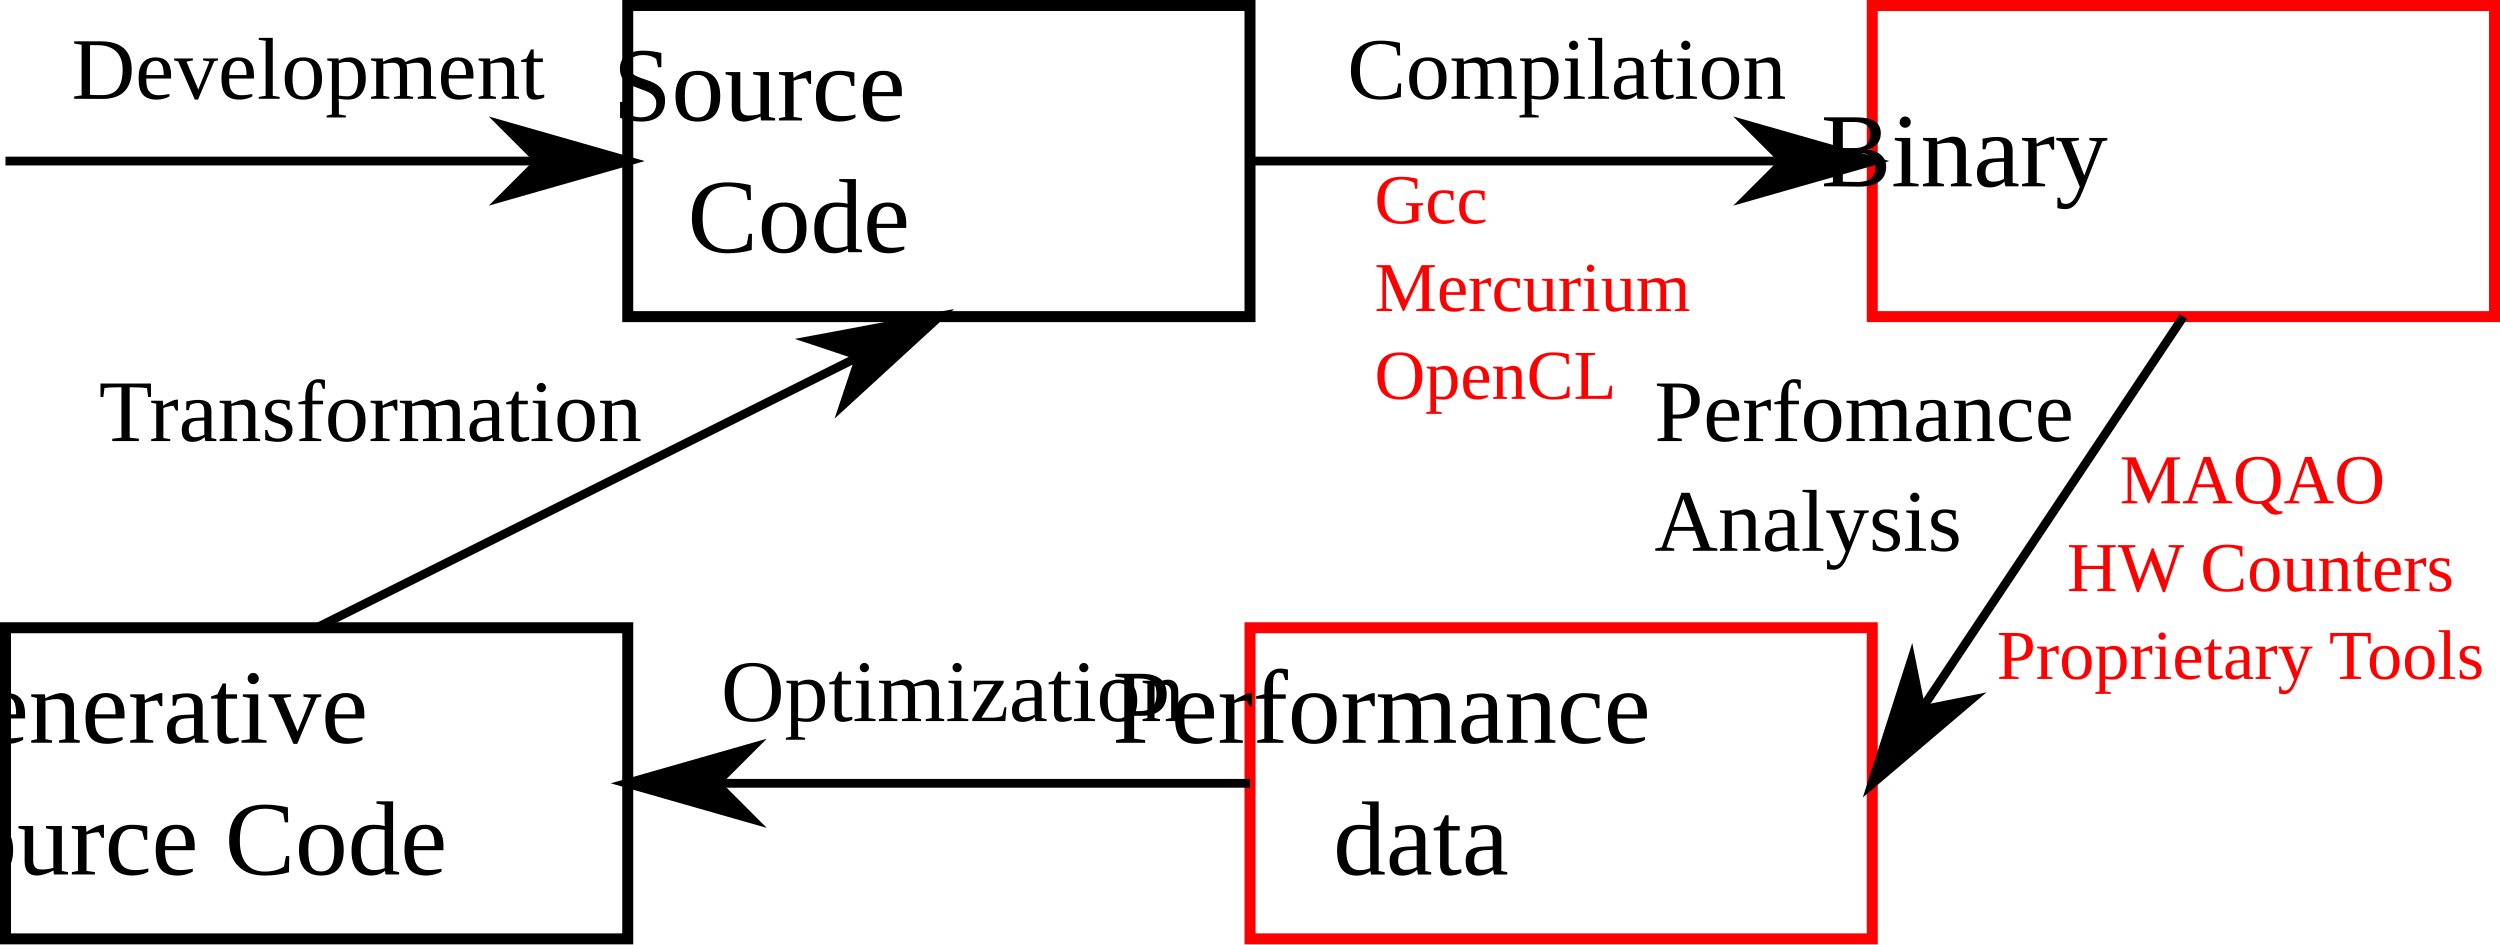
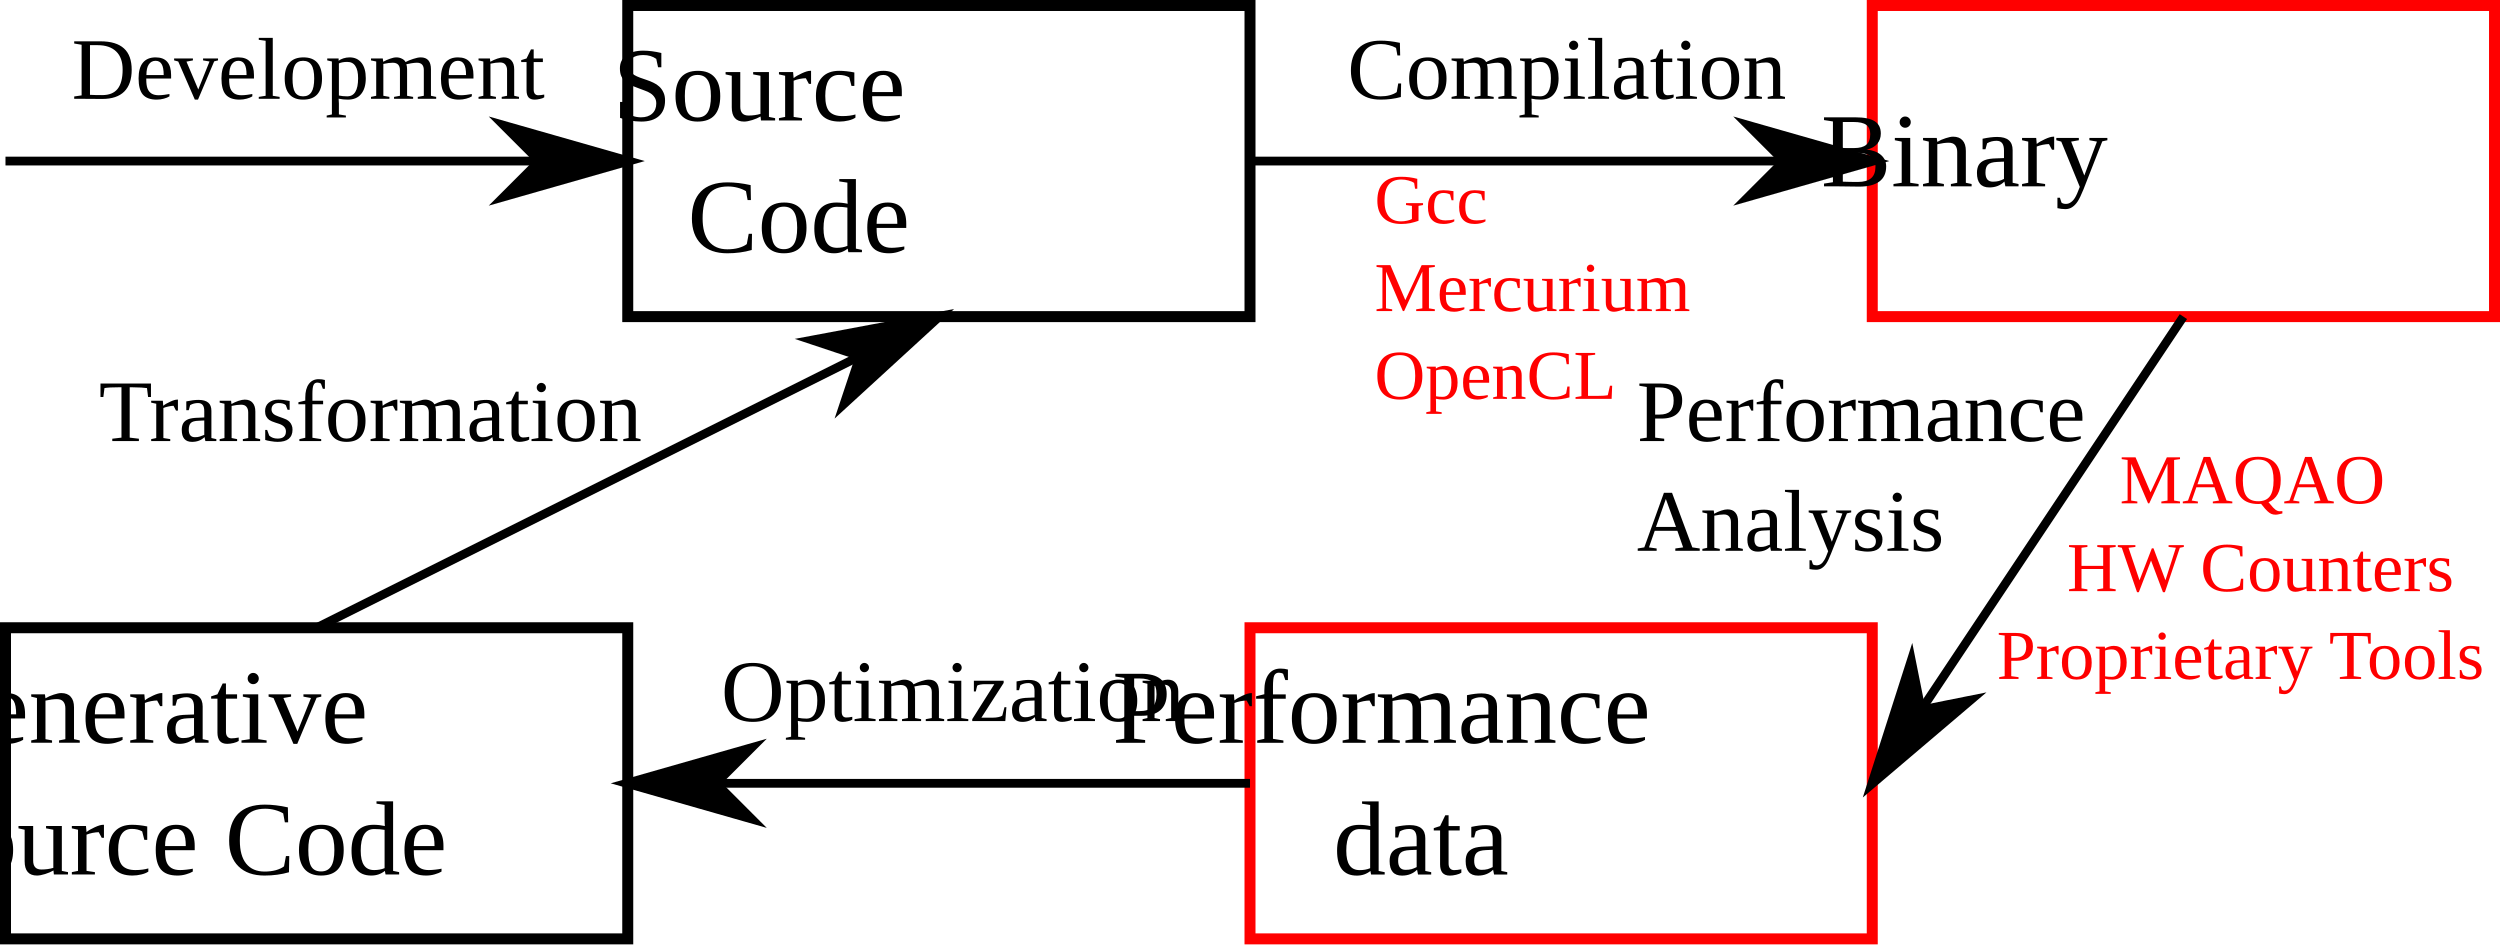
<svg xmlns="http://www.w3.org/2000/svg" width="284.715" height="107.55" id="svg2" version="1.1">
  <defs id="defs4">
    <marker orient="auto" refY="0" refX="0" id="Arrow1Lend" style="overflow:visible">
      <path id="path3847" d="M 0,0 5,-5 -12.5,0 5,5 0,0 z" style="fill-rule:evenodd;stroke:#000000;stroke-width:1pt" transform="matrix(-0.8,0,0,-0.8,-10,0)" />
    </marker>
  </defs>
  <g id="layer1" transform="translate(53.775,-219.0596)">
    <g id="g3765" transform="translate(-1.3516644e-7,4.4454739e-6)">
      <rect transform="translate(0,2.5390623e-6)" y="219.685" x="17.717" height="35.433" width="70.866" id="rect2989" style="color:#000000;fill:none;stroke:#000000;stroke-width:1.251;stroke-miterlimit:4;stroke-opacity:1;stroke-dasharray:none;marker:none;visibility:visible;display:inline;overflow:visible;enable-background:accumulate" />
      <text id="text3759" y="232.784" x="52.939" style="font-size:18px;font-style:normal;font-variant:normal;font-weight:normal;font-stretch:normal;text-align:start;line-height:125%;letter-spacing:0px;word-spacing:0px;writing-mode:lr-tb;text-anchor:start;fill:#000000;fill-opacity:1;stroke:none;font-family:Times New Roman;-inkscape-font-specification:'Times New Roman,'" xml:space="preserve">
        <tspan style="font-size:12px;text-align:center;text-anchor:middle" y="232.784" x="52.939" id="tspan3761">Source</tspan>
        <tspan style="font-size:12px;text-align:center;text-anchor:middle" id="tspan3763" y="247.784" x="52.939">Code</tspan>
      </text>
    </g>
    <g id="g3801" transform="translate(17.1496,-0.2834636)">
      <g id="g3765-8" transform="translate(124.5827,0.283468)">
        <rect style="color:#000000;fill:none;stroke:#ff0000;stroke-width:1.251;stroke-miterlimit:4;stroke-opacity:1;stroke-dasharray:none;marker:none;visibility:visible;display:inline;overflow:visible;enable-background:accumulate" id="rect2989-4" width="70.866" height="35.433" x="17.717" y="219.685" transform="translate(0,2.5390623e-6)" />
        <text xml:space="preserve" style="font-size:18px;font-style:normal;font-variant:normal;font-weight:normal;font-stretch:normal;text-align:start;line-height:125%;letter-spacing:0px;word-spacing:0px;writing-mode:lr-tb;text-anchor:start;fill:#000000;fill-opacity:1;stroke:none;font-family:Times New Roman;-inkscape-font-specification:'Times New Roman,'" x="52.959" y="240.284" id="text3759-3">
          <tspan id="tspan3761-8" x="52.959" y="240.284" style="font-size:12px;text-align:center;text-anchor:middle">Binary</tspan>
          <tspan x="52.959" y="255.284" id="tspan3763-1" style="font-size:12px;text-align:center;text-anchor:middle" />
        </text>
        <text xml:space="preserve" style="font-size:8px;font-style:normal;font-variant:normal;font-weight:normal;font-stretch:normal;text-align:start;line-height:125%;letter-spacing:0px;word-spacing:0px;writing-mode:lr-tb;text-anchor:start;fill:#ff0000;fill-opacity:1;stroke:none;font-family:Times New Roman;-inkscape-font-specification:'Times New Roman,'" x="31.89" y="276.378" id="text4818">
          <tspan id="tspan4820" x="31.89" y="276.378">       MAQAO</tspan>
          <tspan x="31.89" y="286.378" id="tspan4822">    HW Counters</tspan>
          <tspan x="31.89" y="296.378" id="tspan4824">Proprietary Tools</tspan>
        </text>
      </g>
    </g>
    <g id="g4480" transform="translate(-0.5669276,-0.2834637)">
      <rect y="290.835" x="89.15" height="35.433" width="70.866" id="rect2989-44" style="color:#000000;fill:none;stroke:#ff0000;stroke-width:1.251;stroke-miterlimit:4;stroke-opacity:1;stroke-dasharray:none;marker:none;visibility:visible;display:inline;overflow:visible;enable-background:accumulate" />
      <text id="text3759-1" y="303.934" x="124.372" style="font-size:18px;font-style:normal;font-variant:normal;font-weight:normal;font-stretch:normal;text-align:start;line-height:125%;letter-spacing:0px;word-spacing:0px;writing-mode:lr-tb;text-anchor:start;fill:#000000;fill-opacity:1;stroke:none;font-family:Times New Roman;-inkscape-font-specification:'Times New Roman,'" xml:space="preserve">
        <tspan style="font-size:12px;text-align:center;text-anchor:middle" y="303.934" x="124.372" id="tspan3761-6">Performance</tspan>
        <tspan style="font-size:12px;text-align:center;text-anchor:middle" id="tspan3763-0" y="318.934" x="124.372">data</tspan>
      </text>
    </g>
    <path id="path3838" d="m -53.15,237.402 70.866,0" style="fill:none;stroke:#000000;stroke-width:1px;stroke-linecap:butt;stroke-linejoin:miter;stroke-opacity:1;marker-end:url(#Arrow1Lend)" />
    <text id="text4284" y="230.315" x="-45.606" style="font-size:12px;font-style:normal;font-variant:normal;font-weight:normal;font-stretch:normal;text-align:start;line-height:125%;letter-spacing:0px;word-spacing:0px;writing-mode:lr-tb;text-anchor:start;fill:#000000;fill-opacity:1;stroke:none;font-family:Times New Roman;-inkscape-font-specification:'Times New Roman,'" xml:space="preserve">
      <tspan y="230.315" x="-45.606" id="tspan4286" style="font-size:10px">Development</tspan>
    </text>
    <path id="path4288" d="m 88.583,237.402 70.866,0" style="fill:none;stroke:#000000;stroke-width:1px;stroke-linecap:butt;stroke-linejoin:miter;stroke-opacity:1;marker-end:url(#Arrow1Lend)" />
    <text xml:space="preserve" style="font-size:12px;font-style:normal;font-variant:normal;font-weight:normal;font-stretch:normal;text-align:start;line-height:125%;letter-spacing:0px;word-spacing:0px;writing-mode:lr-tb;text-anchor:start;fill:#000000;fill-opacity:1;stroke:none;font-family:Times New Roman;-inkscape-font-specification:'Times New Roman,'" x="99.669" y="230.315" id="text4486">
      <tspan id="tspan4488" x="99.669" y="230.315" style="font-size:10px">Compilation</tspan>
    </text>
    <path style="fill:none;stroke:#000000;stroke-width:1px;stroke-linecap:butt;stroke-linejoin:miter;stroke-opacity:1;marker-end:url(#Arrow1Lend)" d="m 194.882,255.118 -35.433,53.15" id="path4490" transform="translate(0,2.5390623e-6)" />
-     <text xml:space="preserve" style="font-size:12px;font-style:normal;font-variant:normal;font-weight:normal;font-stretch:normal;text-align:start;line-height:125%;letter-spacing:0px;word-spacing:0px;writing-mode:lr-tb;text-anchor:start;fill:#000000;fill-opacity:1;stroke:none;font-family:Times New Roman;-inkscape-font-specification:'Times New Roman,'" x="134.646" y="269.291" id="text4674">
-       <tspan id="tspan4676" x="134.646" y="269.291" style="font-size:10px">Perfomance</tspan>
-       <tspan x="134.646" y="281.791" id="tspan4678" style="font-size:10px">Analysis</tspan>
+     <text xml:space="preserve" style="font-style:normal;font-variant:normal;font-weight:normal;font-stretch:normal;font-size:12px;line-height:125%;font-family:'Times New Roman';-inkscape-font-specification:'Times New Roman,';text-align:start;letter-spacing:0px;word-spacing:0px;writing-mode:lr-tb;text-anchor:start;fill:#000000;fill-opacity:1;stroke:none" x="132.646" y="269.291" id="text4674">
+       <tspan id="tspan4676" x="132.646" y="269.291" style="font-size:10px">Performance</tspan>
+       <tspan x="132.646" y="281.791" id="tspan4678" style="font-size:10px">Analysis</tspan>
    </text>
    <path style="fill:none;stroke:#000000;stroke-width:1px;stroke-linecap:butt;stroke-linejoin:miter;stroke-opacity:1;marker-end:url(#Arrow1Lend)" d="m 88.583,308.268 -70.866,10e-6" id="path4680" transform="translate(0,2.5390623e-6)" />
    <text xml:space="preserve" style="font-size:10px;font-style:normal;font-variant:normal;font-weight:normal;font-stretch:normal;text-align:start;line-height:125%;letter-spacing:0px;word-spacing:0px;writing-mode:lr-tb;text-anchor:start;fill:#000000;fill-opacity:1;stroke:none;font-family:Times New Roman;-inkscape-font-specification:'Times New Roman,'" x="28.346" y="301.181" id="text4883">
      <tspan id="tspan4885" x="28.346" y="301.181">Optimization</tspan>
    </text>
    <g id="g3765-2" transform="translate(-70.86614,70.86615)">
      <rect transform="translate(0,2.5390623e-6)" y="219.685" x="17.717" height="35.433" width="70.866" id="rect2989-8" style="color:#000000;fill:none;stroke:#000000;stroke-width:1.251;stroke-miterlimit:4;stroke-opacity:1;stroke-dasharray:none;marker:none;visibility:visible;display:inline;overflow:visible;enable-background:accumulate" />
      <text id="text3759-4" y="232.784" x="52.939" style="font-size:18px;font-style:normal;font-variant:normal;font-weight:normal;font-stretch:normal;text-align:start;line-height:125%;letter-spacing:0px;word-spacing:0px;writing-mode:lr-tb;text-anchor:start;fill:#000000;fill-opacity:1;stroke:none;font-family:Times New Roman;-inkscape-font-specification:'Times New Roman,'" xml:space="preserve">
        <tspan style="font-size:12px;text-align:center;text-anchor:middle" y="232.784" x="52.939" id="tspan3761-1">Generative</tspan>
        <tspan style="font-size:12px;text-align:center;text-anchor:middle" id="tspan3763-3" y="247.784" x="52.939">Source Code</tspan>
      </text>
    </g>
    <path style="fill:none;stroke:#000000;stroke-width:0.999;stroke-linecap:butt;stroke-linejoin:miter;stroke-miterlimit:4;stroke-opacity:1;stroke-dasharray:none;marker-end:url(#Arrow1Lend)" d="m 35.933,71.492 70.866,-35.433" id="path7288" transform="translate(-53.64961,219.0596)" />
    <text xml:space="preserve" style="font-size:10px;font-style:normal;font-variant:normal;font-weight:normal;font-stretch:normal;text-align:start;line-height:125%;letter-spacing:0px;word-spacing:0px;writing-mode:lr-tb;text-anchor:start;fill:#000000;fill-opacity:1;stroke:none;font-family:Times New Roman;-inkscape-font-specification:'Times New Roman,'" x="-42.52" y="269.291" id="text7986">
      <tspan id="tspan7988" x="-42.52" y="269.291">Transformation</tspan>
    </text>
    <text id="text3846" y="244.488" x="102.756" style="font-size:8px;font-style:normal;font-variant:normal;font-weight:normal;font-stretch:normal;text-align:start;line-height:125%;letter-spacing:0px;word-spacing:0px;writing-mode:lr-tb;text-anchor:start;fill:#ff0000;fill-opacity:1;stroke:none;font-family:Times New Roman;-inkscape-font-specification:'Times New Roman,'" xml:space="preserve">
      <tspan y="244.488" x="102.756" id="tspan3848">Gcc</tspan>
      <tspan id="tspan3850" y="254.488" x="102.756">Mercurium</tspan>
      <tspan id="tspan3852" y="264.488" x="102.756">OpenCL</tspan>
    </text>
  </g>
</svg>
